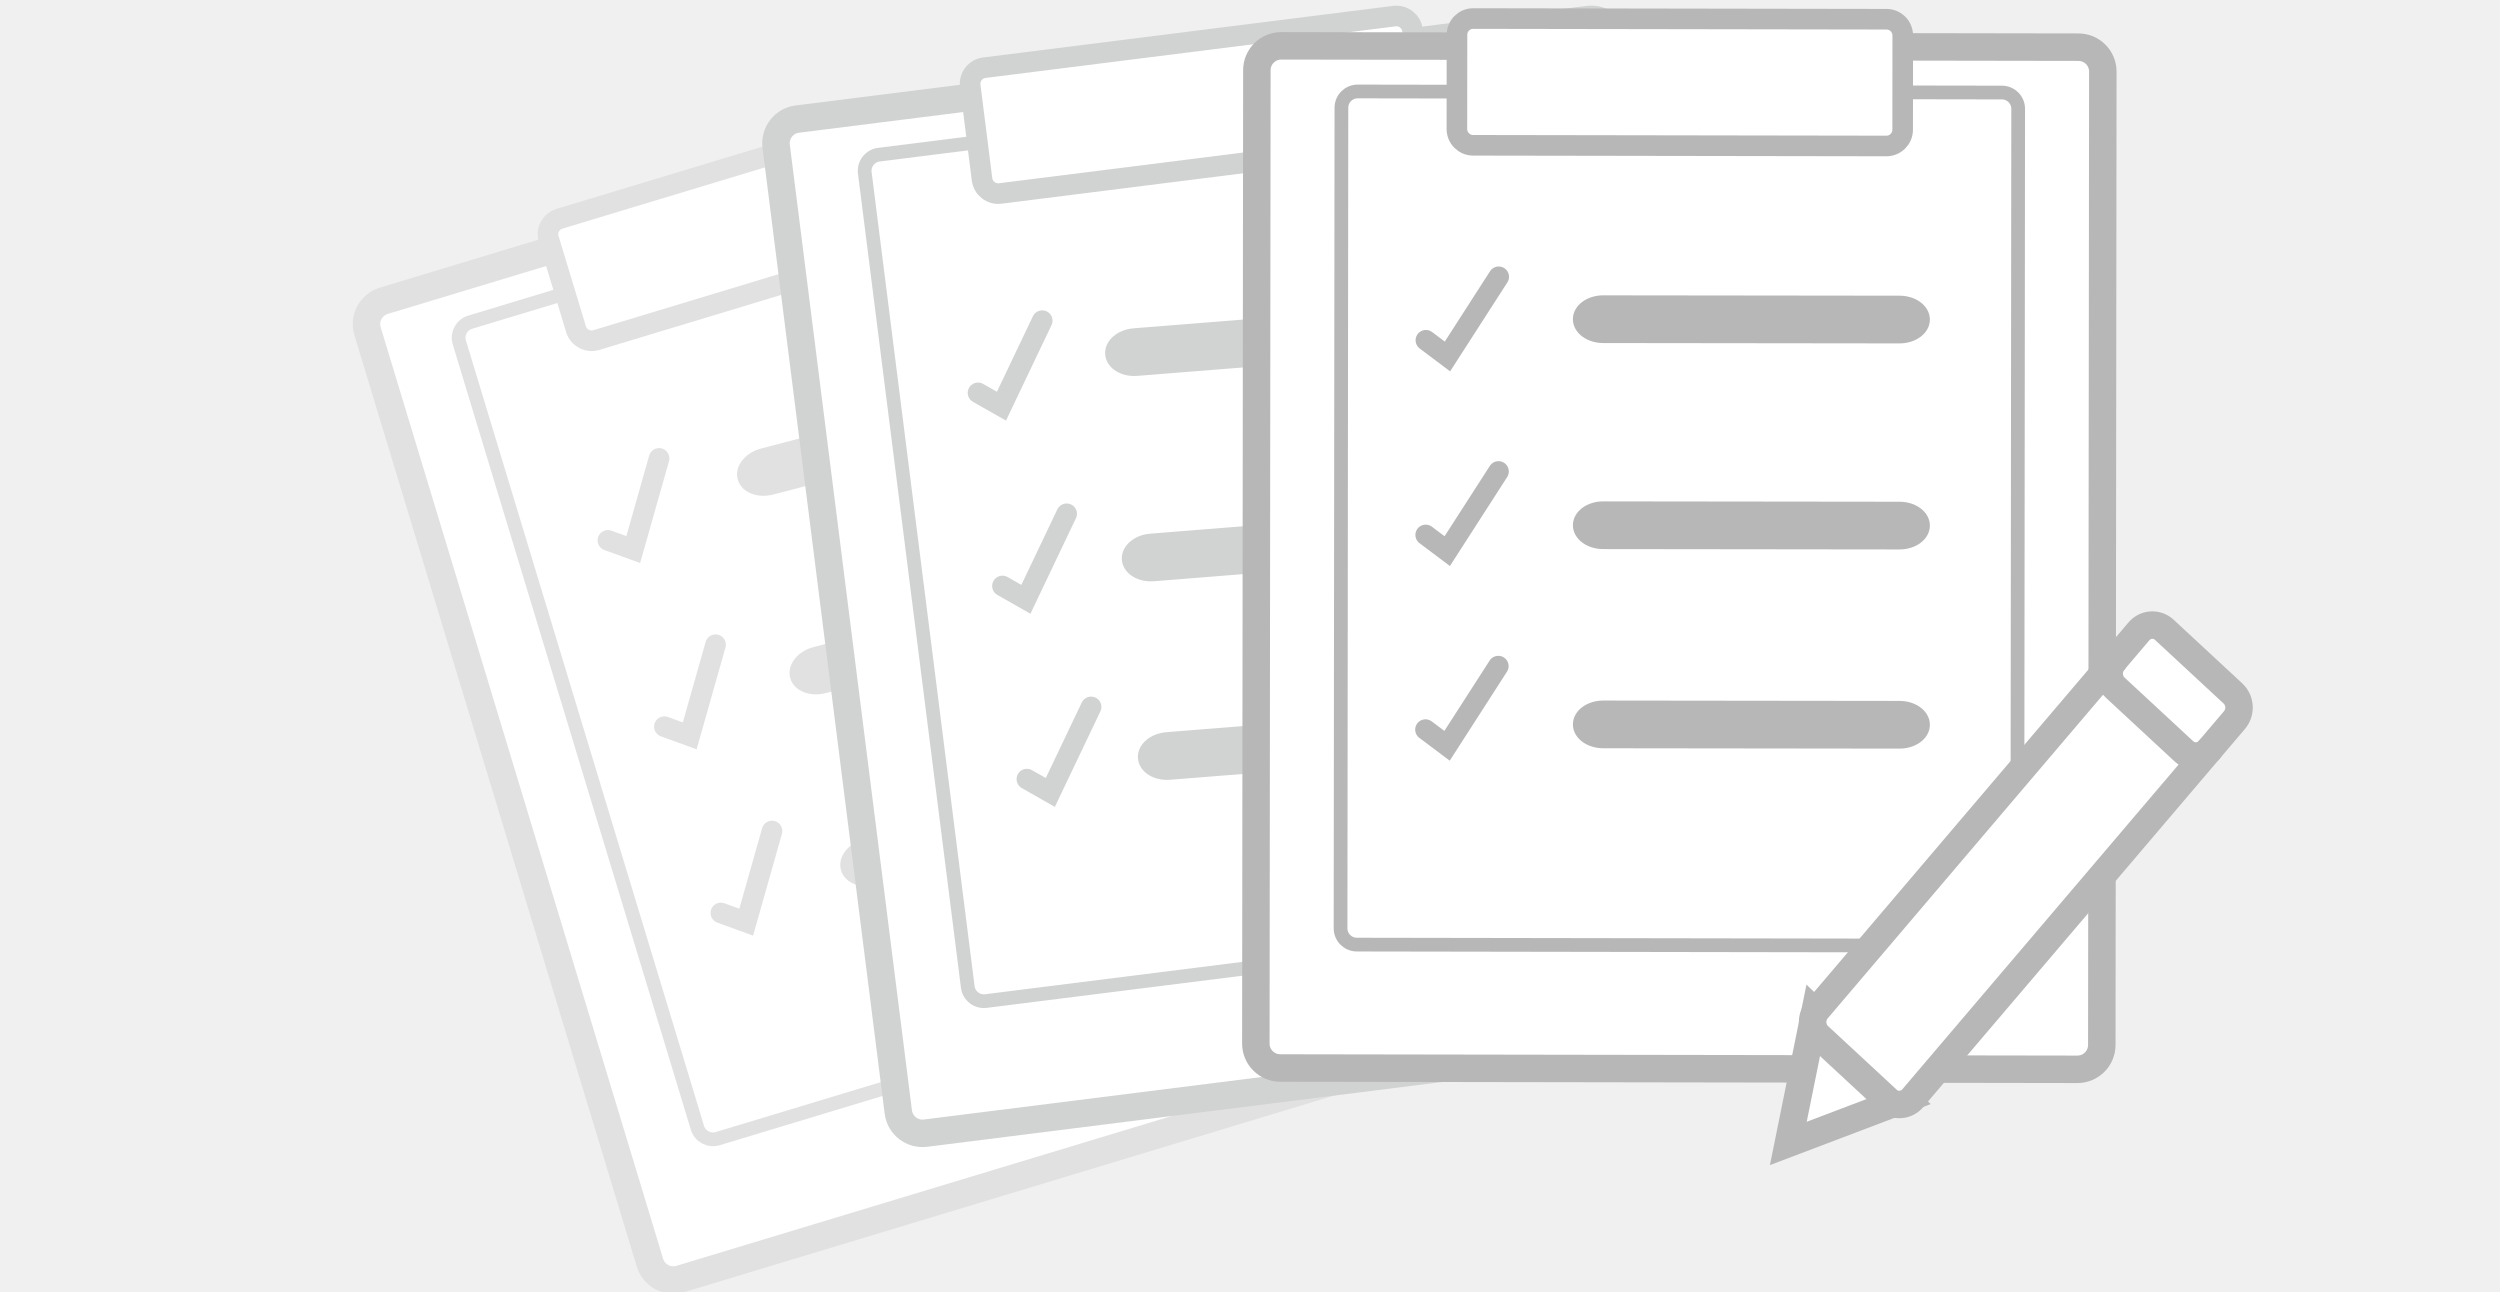
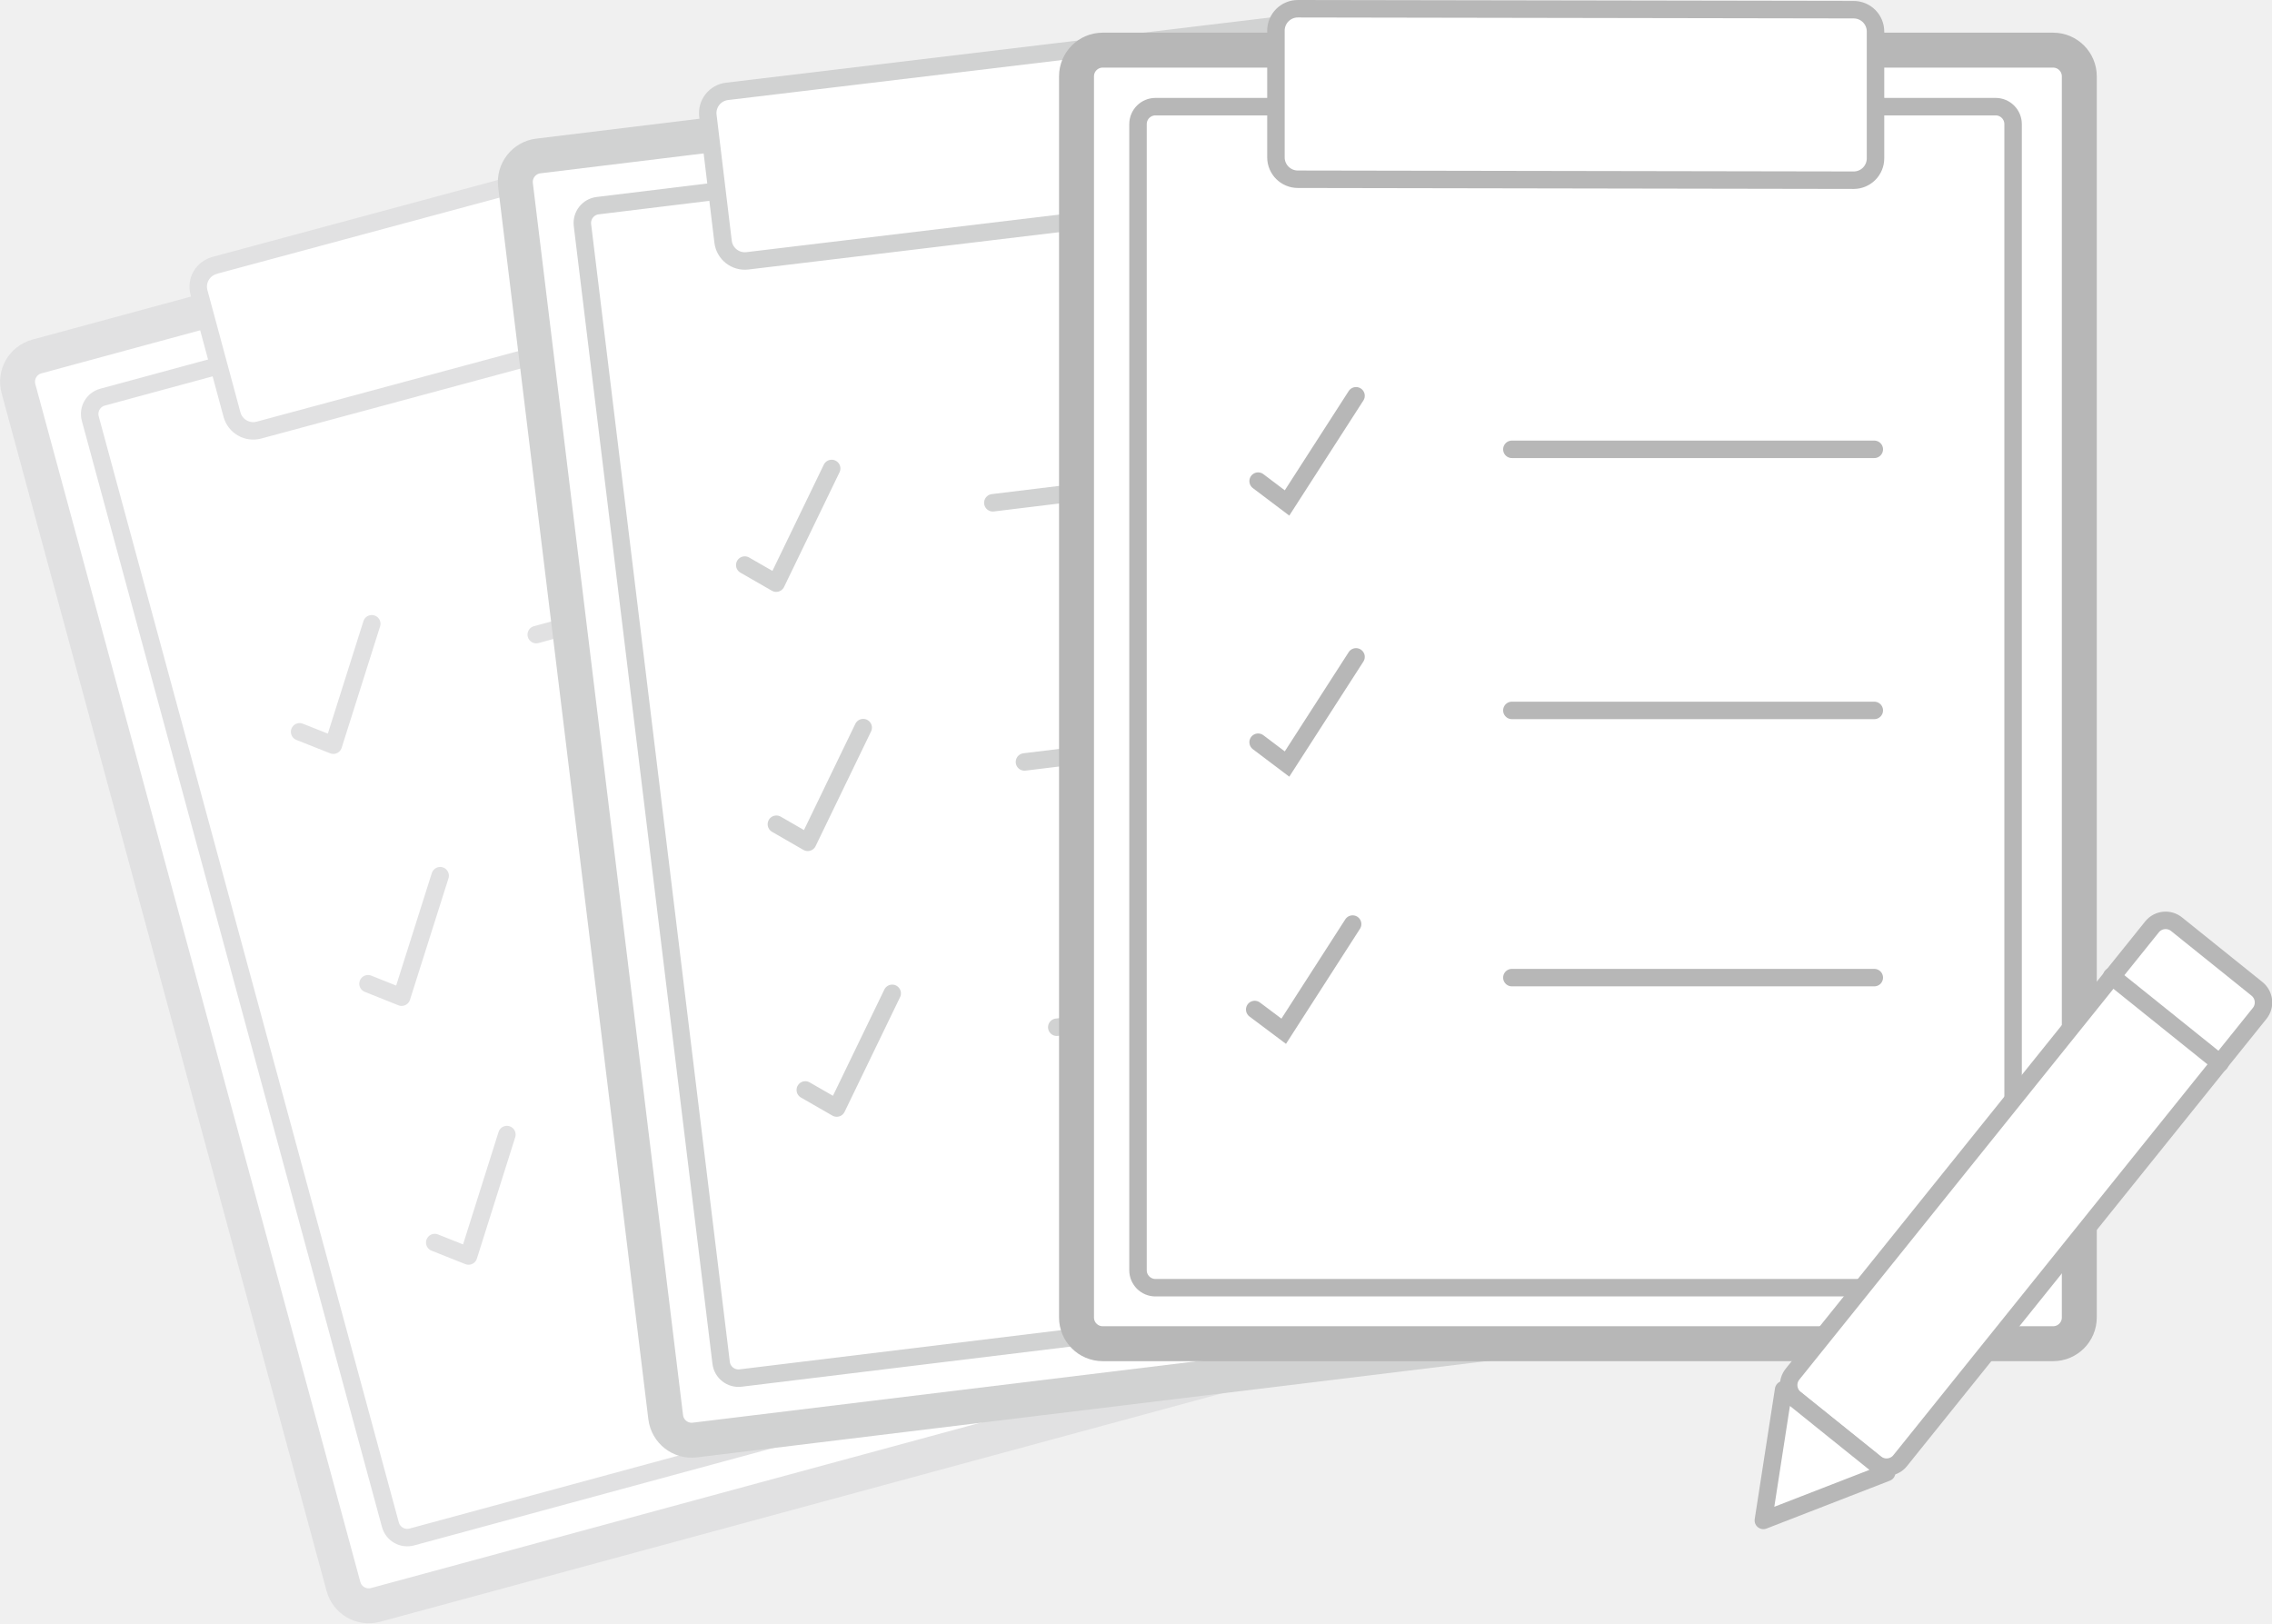
- <svg xmlns="http://www.w3.org/2000/svg" width="364" height="188" viewBox="0 0 364 188">
-   <defs>
-     <style>
-       .cls-1, .cls-10, .cls-11, .cls-12, .cls-13, .cls-15, .cls-16, .cls-2, .cls-3, .cls-6, .cls-7, .cls-8 {
-         fill: #fff;
-       }
- 
-       .cls-1, .cls-2, .cls-3, .cls-4, .cls-5 {
-         stroke: #e1e1e2;
-       }
- 
-       .cls-1, .cls-11, .cls-16, .cls-17, .cls-6 {
-         stroke-width: 4px;
-       }
- 
-       .cls-1, .cls-10, .cls-11, .cls-12, .cls-13, .cls-14, .cls-15, .cls-16, .cls-17, .cls-2, .cls-3, .cls-4, .cls-5, .cls-6, .cls-7, .cls-8, .cls-9 {
-         fill-rule: evenodd;
-       }
- 
-       .cls-12, .cls-14, .cls-2, .cls-4, .cls-7, .cls-9 {
-         stroke-width: 2px;
-       }
- 
-       .cls-10, .cls-13, .cls-15, .cls-3, .cls-5, .cls-8 {
-         stroke-width: 3px;
-       }
- 
-       .cls-4 {
-         fill: #e1e1e2;
-       }
- 
-       .cls-17, .cls-5 {
-         fill: none;
-       }
- 
-       .cls-10, .cls-15, .cls-16, .cls-17, .cls-5 {
-         stroke-linecap: round;
-       }
- 
-       .cls-10, .cls-6, .cls-7, .cls-8, .cls-9 {
-         stroke: #d1d2d2;
-       }
- 
-       .cls-9 {
-         fill: #d1d2d2;
-       }
- 
-       .cls-11, .cls-12, .cls-13, .cls-14, .cls-15, .cls-16, .cls-17 {
-         stroke: #b7b7b7;
-       }
- 
-       .cls-14 {
-         fill: #b7b7b7;
-       }
-     </style>
-   </defs>
-   <path id="Rounded_Rectangle_3_copy" data-name="Rounded Rectangle 3 copy" class="cls-1" d="M55.883,43.794l111.1-33.607a3.554,3.554,0,0,1,4.431,2.368l41.121,135.63a3.549,3.549,0,0,1-2.371,4.426l-111.1,33.607a3.554,3.554,0,0,1-4.431-2.368L53.512,48.219A3.548,3.548,0,0,1,55.883,43.794Z" />
-   <path id="Rounded_Rectangle_5_copy" data-name="Rounded Rectangle 5 copy" class="cls-2" d="M68.462,46.91l89.784-27.16a2.369,2.369,0,0,1,2.954,1.578l34.668,114.347a2.366,2.366,0,0,1-1.581,2.95L104.5,165.785a2.369,2.369,0,0,1-2.954-1.579L66.881,49.86A2.366,2.366,0,0,1,68.462,46.91Z" />
-   <path id="Rounded_Rectangle_2_copy" data-name="Rounded Rectangle 2 copy" class="cls-3" d="M81.47,31.851L139.059,14.43a2.37,2.37,0,0,1,2.954,1.579l3.981,13.133a2.365,2.365,0,0,1-1.58,2.95L86.825,49.513a2.369,2.369,0,0,1-2.954-1.578L79.889,34.8A2.365,2.365,0,0,1,81.47,31.851Z" />
-   <path id="Rounded_Rectangle_4_copy_6" data-name="Rounded Rectangle 4 copy 6" class="cls-4" d="M111.082,66.267l42.04-10.978c1.843-.481,3.617.2,3.963,1.513s-0.867,2.775-2.71,3.256l-42.04,10.978c-1.843.481-3.617-.2-3.963-1.513S109.24,66.748,111.082,66.267Z" />
-   <path id="Rounded_Rectangle_4_copy_7" data-name="Rounded Rectangle 4 copy 7" class="cls-4" d="M118.722,95.179L160.763,84.2c1.842-.481,3.616.2,3.962,1.513s-0.867,2.775-2.709,3.256L119.975,99.948c-1.842.481-3.616-.2-3.962-1.513S116.88,95.66,118.722,95.179Z" />
-   <path id="Rounded_Rectangle_4_copy_8" data-name="Rounded Rectangle 4 copy 8" class="cls-4" d="M126.108,123.127l42.04-10.978c1.843-.482,3.617.2,3.963,1.513s-0.867,2.775-2.71,3.256L127.361,127.9c-1.843.481-3.617-.2-3.963-1.513S124.265,123.608,126.108,123.127Z" />
-   <path id="Shape_1_copy_3" data-name="Shape 1 copy 3" class="cls-5" d="M88.51,78.676L92.2,80.017l3.762-13.273" />
-   <path id="Shape_1_copy_3-2" data-name="Shape 1 copy 3" class="cls-5" d="M96.734,105.8l3.689,1.342,3.762-13.273" />
-   <path id="Shape_1_copy_3-3" data-name="Shape 1 copy 3" class="cls-5" d="M104.957,132.925l3.689,1.341,3.763-13.273" />
-   <path id="Rounded_Rectangle_3_copy-2" data-name="Rounded Rectangle 3 copy" class="cls-6" d="M116.089,17.338L231.25,2.847a3.553,3.553,0,0,1,3.97,3.077L253,146.531a3.548,3.548,0,0,1-3.08,3.965L134.763,164.987a3.553,3.553,0,0,1-3.97-3.077L113.009,21.3A3.55,3.55,0,0,1,116.089,17.338Z" />
-   <path id="Rounded_Rectangle_5_copy-2" data-name="Rounded Rectangle 5 copy" class="cls-7" d="M127.967,22.521l93.068-11.712a2.369,2.369,0,0,1,2.647,2.052L238.675,131.4a2.367,2.367,0,0,1-2.054,2.643l-93.068,11.711a2.368,2.368,0,0,1-2.647-2.051L125.913,25.164A2.366,2.366,0,0,1,127.967,22.521Z" />
-   <path id="Rounded_Rectangle_2_copy-2" data-name="Rounded Rectangle 2 copy" class="cls-8" d="M143.317,9.858l59.7-7.512A2.369,2.369,0,0,1,205.66,4.4l1.722,13.615a2.366,2.366,0,0,1-2.054,2.643l-59.695,7.512a2.369,2.369,0,0,1-2.647-2.052L141.264,12.5A2.365,2.365,0,0,1,143.317,9.858Z" />
-   <path id="Rounded_Rectangle_4_copy_6-2" data-name="Rounded Rectangle 4 copy 6" class="cls-9" d="M165.129,48.8l43-3.431c1.884-.15,3.5.832,3.608,2.193s-1.331,2.588-3.216,2.738L165.521,53.73c-1.884.15-3.5-.832-3.608-2.193S163.244,48.949,165.129,48.8Z" />
-   <path id="Rounded_Rectangle_4_copy_7-2" data-name="Rounded Rectangle 4 copy 7" class="cls-9" d="M167.551,78.7l43-3.431c1.884-.15,3.5.832,3.608,2.193s-1.332,2.588-3.216,2.738l-42.995,3.431c-1.885.15-3.5-.832-3.609-2.193S165.667,78.851,167.551,78.7Z" />
-   <path id="Rounded_Rectangle_4_copy_8-2" data-name="Rounded Rectangle 4 copy 8" class="cls-9" d="M169.893,107.605l43-3.431c1.885-.15,3.5.832,3.609,2.194s-1.332,2.587-3.216,2.738l-42.995,3.431c-1.885.15-3.5-.832-3.609-2.194S168.009,107.756,169.893,107.605Z" />
-   <path id="Shape_1_copy_3-4" data-name="Shape 1 copy 3" class="cls-10" d="M142.4,57.2l3.412,1.941,5.936-12.454" />
-   <path id="Shape_1_copy_3-5" data-name="Shape 1 copy 3" class="cls-10" d="M145.958,85.319l3.411,1.941,5.936-12.454" />
-   <path id="Shape_1_copy_3-6" data-name="Shape 1 copy 3" class="cls-10" d="M149.514,113.439l3.412,1.942,5.936-12.454" />
-   <path id="Rounded_Rectangle_3_copy-3" data-name="Rounded Rectangle 3 copy" class="cls-11" d="M186.554,6.673L302.622,6.868a3.554,3.554,0,0,1,3.549,3.555L306.022,152.15a3.548,3.548,0,0,1-3.557,3.543L186.4,155.5a3.554,3.554,0,0,1-3.549-3.555L183,10.216A3.548,3.548,0,0,1,186.554,6.673Z" />
-   <path id="Rounded_Rectangle_5_copy-3" data-name="Rounded Rectangle 5 copy" class="cls-12" d="M197.68,13.317l93.8,0.157a2.369,2.369,0,0,1,2.366,2.37L293.723,135.33a2.366,2.366,0,0,1-2.372,2.362l-93.8-.157a2.369,2.369,0,0,1-2.366-2.37l0.125-119.486A2.366,2.366,0,0,1,197.68,13.317Z" />
-   <path id="Rounded_Rectangle_2_copy-3" data-name="Rounded Rectangle 2 copy" class="cls-13" d="M214.509,2.7l60.166,0.1a2.369,2.369,0,0,1,2.366,2.37l-0.014,13.723a2.366,2.366,0,0,1-2.371,2.362l-60.166-.1a2.37,2.37,0,0,1-2.367-2.37L212.138,5.06A2.365,2.365,0,0,1,214.509,2.7Z" />
-   <path id="Rounded_Rectangle_4_copy_3" data-name="Rounded Rectangle 4 copy 3" class="cls-14" d="M233.439,44l43.132,0.052c1.891,0,3.422,1.112,3.42,2.478S278.454,49,276.564,49l-43.132-.052c-1.89,0-3.421-1.112-3.419-2.478S231.549,44,233.439,44Z" />
-   <path id="Rounded_Rectangle_4_copy_4" data-name="Rounded Rectangle 4 copy 4" class="cls-14" d="M233.439,74l43.132,0.052c1.891,0,3.422,1.112,3.42,2.478S278.454,79,276.564,79l-43.132-.052c-1.89,0-3.421-1.112-3.419-2.478S231.549,74,233.439,74Z" />
-   <path id="Rounded_Rectangle_4_copy_5" data-name="Rounded Rectangle 4 copy 5" class="cls-14" d="M233.439,103l43.132,0.053c1.891,0,3.422,1.111,3.42,2.477S278.454,108,276.564,108l-43.132-.053c-1.89,0-3.421-1.111-3.419-2.477S231.549,103,233.439,103Z" />
-   <path id="Shape_1_copy_3-7" data-name="Shape 1 copy 3" class="cls-15" d="M207.611,49.543l3.138,2.358,7.464-11.6" />
-   <path id="Shape_1_copy_3-8" data-name="Shape 1 copy 3" class="cls-15" d="M207.581,77.887l3.138,2.358,7.464-11.6" />
-   <path id="Shape_1_copy_3-9" data-name="Shape 1 copy 3" class="cls-15" d="M207.551,106.231l3.139,2.357,7.463-11.6" />
-   <path class="cls-16" d="M264.259,147.325l-3.879,19.158,17.065-6.476Z" />
-   <path id="Rounded_Rectangle_6" data-name="Rounded Rectangle 6" class="cls-16" d="M264.607,146.961l46.791-55a2.548,2.548,0,0,1,3.7-.284L325.151,101a2.823,2.823,0,0,1,.167,3.867l-46.791,55a2.548,2.548,0,0,1-3.7.284l-10.053-9.317A2.822,2.822,0,0,1,264.607,146.961Z" />
-   <path id="Rounded_Rectangle_6_copy" data-name="Rounded Rectangle 6 copy" class="cls-17" d="M321.7,109.13a2.548,2.548,0,0,1-3.7.284L307.952,100.1a2.822,2.822,0,0,1-.168-3.867" />
+ <svg xmlns="http://www.w3.org/2000/svg" id="nh_empty_tasks" data-name="Layer 4" viewBox="0 0 260.1 185.84">
+   <rect x="70.07" y="25.1" width="114.8" height="148.09" rx="3" transform="translate(-72.87 35.72) rotate(-15.18)" stroke-width="4" stroke="#e1e1e2" stroke-linecap="round" stroke-linejoin="round" fill="#fff" />
+   <rect x="77.13" y="31.63" width="100.18" height="135.21" rx="2" transform="translate(-72.91 35.66) rotate(-15.18)" stroke-width="2" stroke="#e1e1e2" stroke-linecap="round" stroke-linejoin="round" fill="#fff" />
+   <path id="Shape_1_copy_3-7" data-name="Shape 1 copy 3-7" stroke="#e1e1e2" d="M85.66,84.89l3.86,1.53,4.4-13.9" fill="#fff" transform="translate(-51.36 -1.11)" stroke-linecap="round" stroke-linejoin="round" stroke-width="2" fill-rule="evenodd" />
+   <path id="Shape_1_copy_3-7-2" data-name="Shape 1 copy 3-7" stroke="#e1e1e2" d="M93.49,113.73l3.85,1.54,4.41-13.91" fill="#fff" transform="translate(-51.36 -1.11)" stroke-linecap="round" stroke-linejoin="round" stroke-width="2" fill-rule="evenodd" />
+   <path id="Shape_1_copy_3-7-3" data-name="Shape 1 copy 3-7" stroke="#e1e1e2" d="M101.13,143.36,105,144.9,109.39,131" fill="#fff" transform="translate(-51.36 -1.11)" stroke-linecap="round" stroke-linejoin="round" stroke-width="2" fill-rule="evenodd" />
+   <path id="Rounded_Rectangle_2_copy-3" data-name="Rounded Rectangle 2 copy-3" stroke="#e1e1e2" d="M75.89,31.5l61.44-16.56a2.5,2.5,0,0,1,3.07,1.77l3.79,14a2.51,2.51,0,0,1-1.77,3.07h0L81,50.35a2.52,2.52,0,0,1-3.08-1.77l-3.78-14a2.5,2.5,0,0,1,1.76-3.07Z" fill="#fff" transform="translate(-51.36 -1.11)" stroke-linecap="round" stroke-linejoin="round" stroke-width="2" fill-rule="evenodd" />
+   <line x1="109.26" y1="90.64" x2="69.22" y2="101.5" fill="#fff" stroke="#e1e1e2" stroke-linecap="round" stroke-linejoin="round" stroke-width="2" />
+   <line x1="61.39" y1="72.65" x2="101.43" y2="61.79" fill="#fff" stroke="#e1e1e2" stroke-linecap="round" stroke-linejoin="round" stroke-width="2" />
+   <line x1="117.27" y1="120.16" x2="77.23" y2="131.03" fill="#fff" stroke="#e1e1e2" stroke-linecap="round" stroke-linejoin="round" stroke-width="2" />
+   <rect x="118.55" y="11.85" width="114.8" height="148.09" rx="3" transform="translate(-60.46 20.8) rotate(-6.95)" stroke-width="4" stroke="#d1d2d2" stroke-linecap="round" stroke-linejoin="round" fill="#fff" />
+   <rect x="125.61" y="18.35" width="100.18" height="135.21" rx="2" transform="translate(-60.47 20.77) rotate(-6.95)" stroke-width="2" stroke="#d1d2d2" stroke-linecap="round" stroke-linejoin="round" fill="#fff" />
+   <path id="Shape_1_copy_3-7-4" data-name="Shape 1 copy 3-7" stroke="#d1d2d2" d="M136.62,65.8l3.6,2.07,6.35-13.13" fill="#fff" transform="translate(-51.36 -1.11)" stroke-linecap="round" stroke-linejoin="round" stroke-width="2" fill-rule="evenodd" />
+   <path id="Shape_1_copy_3-7-5" data-name="Shape 1 copy 3-7" stroke="#d1d2d2" d="M140.24,95.47l3.59,2.07,6.35-13.13" fill="#fff" transform="translate(-51.36 -1.11)" stroke-linecap="round" stroke-linejoin="round" stroke-width="2" fill-rule="evenodd" />
+   <path id="Shape_1_copy_3-7-6" data-name="Shape 1 copy 3-7" stroke="#d1d2d2" d="M143.55,125.89l3.6,2.07,6.35-13.13" fill="#fff" transform="translate(-51.36 -1.11)" stroke-linecap="round" stroke-linejoin="round" stroke-width="2" fill-rule="evenodd" />
+   <path id="Rounded_Rectangle_2_copy-3-2" data-name="Rounded Rectangle 2 copy-3" stroke="#d1d2d2" d="M134.59,11.57,197.77,4a2.52,2.52,0,0,1,2.79,2.19l1.74,14.41a2.51,2.51,0,0,1-2.19,2.78h0l-63.18,7.59a2.51,2.51,0,0,1-2.79-2.18L132.4,14.35a2.5,2.5,0,0,1,2.19-2.78Z" fill="#fff" transform="translate(-51.36 -1.11)" stroke-linecap="round" stroke-linejoin="round" stroke-width="2" fill-rule="evenodd" />
+   <line x1="158.46" y1="82.21" x2="117.28" y2="87.23" fill="#fff" stroke="#d1d2d2" stroke-linecap="round" stroke-linejoin="round" stroke-width="2" />
+   <line x1="113.66" y1="57.56" x2="154.85" y2="52.54" fill="#fff" stroke="#d1d2d2" stroke-linecap="round" stroke-linejoin="round" stroke-width="2" />
+   <line x1="162.16" y1="112.58" x2="120.98" y2="117.6" fill="#fff" stroke="#d1d2d2" stroke-linecap="round" stroke-linejoin="round" stroke-width="2" />
+   <rect x="123.24" y="5.74" width="114.8" height="148.09" rx="3" stroke-width="4" stroke="#b7b7b7" stroke-linecap="round" stroke-linejoin="round" fill="#fff" />
+   <rect x="130.28" y="12.21" width="100.18" height="135.21" rx="2" stroke-width="2" stroke="#b7b7b7" stroke-linecap="round" stroke-linejoin="round" fill="#fff" />
+   <path id="Shape_1_copy_3-7-7" data-name="Shape 1 copy 3-7" d="M195.39,56.19l3.31,2.5,7.9-12.27" transform="translate(-51.36 -1.11)" fill="none" stroke="#b7b7b7" stroke-linecap="round" stroke-width="2" fill-rule="evenodd" />
+   <path id="Shape_1_copy_3-7-8" data-name="Shape 1 copy 3-7" d="M195.39,86.08l3.31,2.5,7.9-12.27" transform="translate(-51.36 -1.11)" fill="none" stroke="#b7b7b7" stroke-linecap="round" stroke-width="2" fill-rule="evenodd" />
+   <path id="Shape_1_copy_3-7-9" data-name="Shape 1 copy 3-7" d="M195,116.68l3.32,2.49,7.89-12.27" transform="translate(-51.36 -1.11)" fill="none" stroke="#b7b7b7" stroke-linecap="round" stroke-width="2" fill-rule="evenodd" />
+   <path id="Rounded_Rectangle_2_copy-3-3" data-name="Rounded Rectangle 2 copy-3" d="M199.93,2.11l63.63.11a2.5,2.5,0,0,1,2.51,2.5l0,14.52a2.5,2.5,0,0,1-2.5,2.5h0l-63.63-.11a2.51,2.51,0,0,1-2.51-2.5l0-14.52a2.51,2.51,0,0,1,2.51-2.5Z" transform="translate(-51.36 -1.11)" fill="#fff" stroke="#b7b7b7" stroke-width="2" fill-rule="evenodd" />
+   <line x1="214.57" y1="81.33" x2="173.08" y2="81.33" fill="#fff" stroke="#b7b7b7" stroke-linecap="round" stroke-linejoin="round" stroke-width="2" />
+   <line x1="173.08" y1="51.44" x2="214.57" y2="51.44" fill="#fff" stroke="#b7b7b7" stroke-linecap="round" stroke-linejoin="round" stroke-width="2" />
+   <line x1="214.57" y1="111.92" x2="173.08" y2="111.92" fill="#fff" stroke="#b7b7b7" stroke-linecap="round" stroke-linejoin="round" stroke-width="2" />
+   <rect x="275.38" y="102.94" width="15.81" height="69.69" rx="2" transform="translate(97.46 -148.2) rotate(38.79)" stroke-width="2" stroke="#b7b7b7" stroke-linecap="round" stroke-linejoin="round" fill="#fff" />
+   <polygon points="210.09 163.84 215.99 168.58 208.93 171.32 201.87 174.06 203.03 166.57 204.19 159.09 210.09 163.84" fill="#fff" stroke="#b7b7b7" stroke-linecap="round" stroke-linejoin="round" stroke-width="2" />
+   <line x1="241.75" y1="111.76" x2="254.15" y2="121.72" fill="#fff" stroke="#b7b7b7" stroke-linecap="round" stroke-linejoin="round" stroke-width="2" />
</svg>
